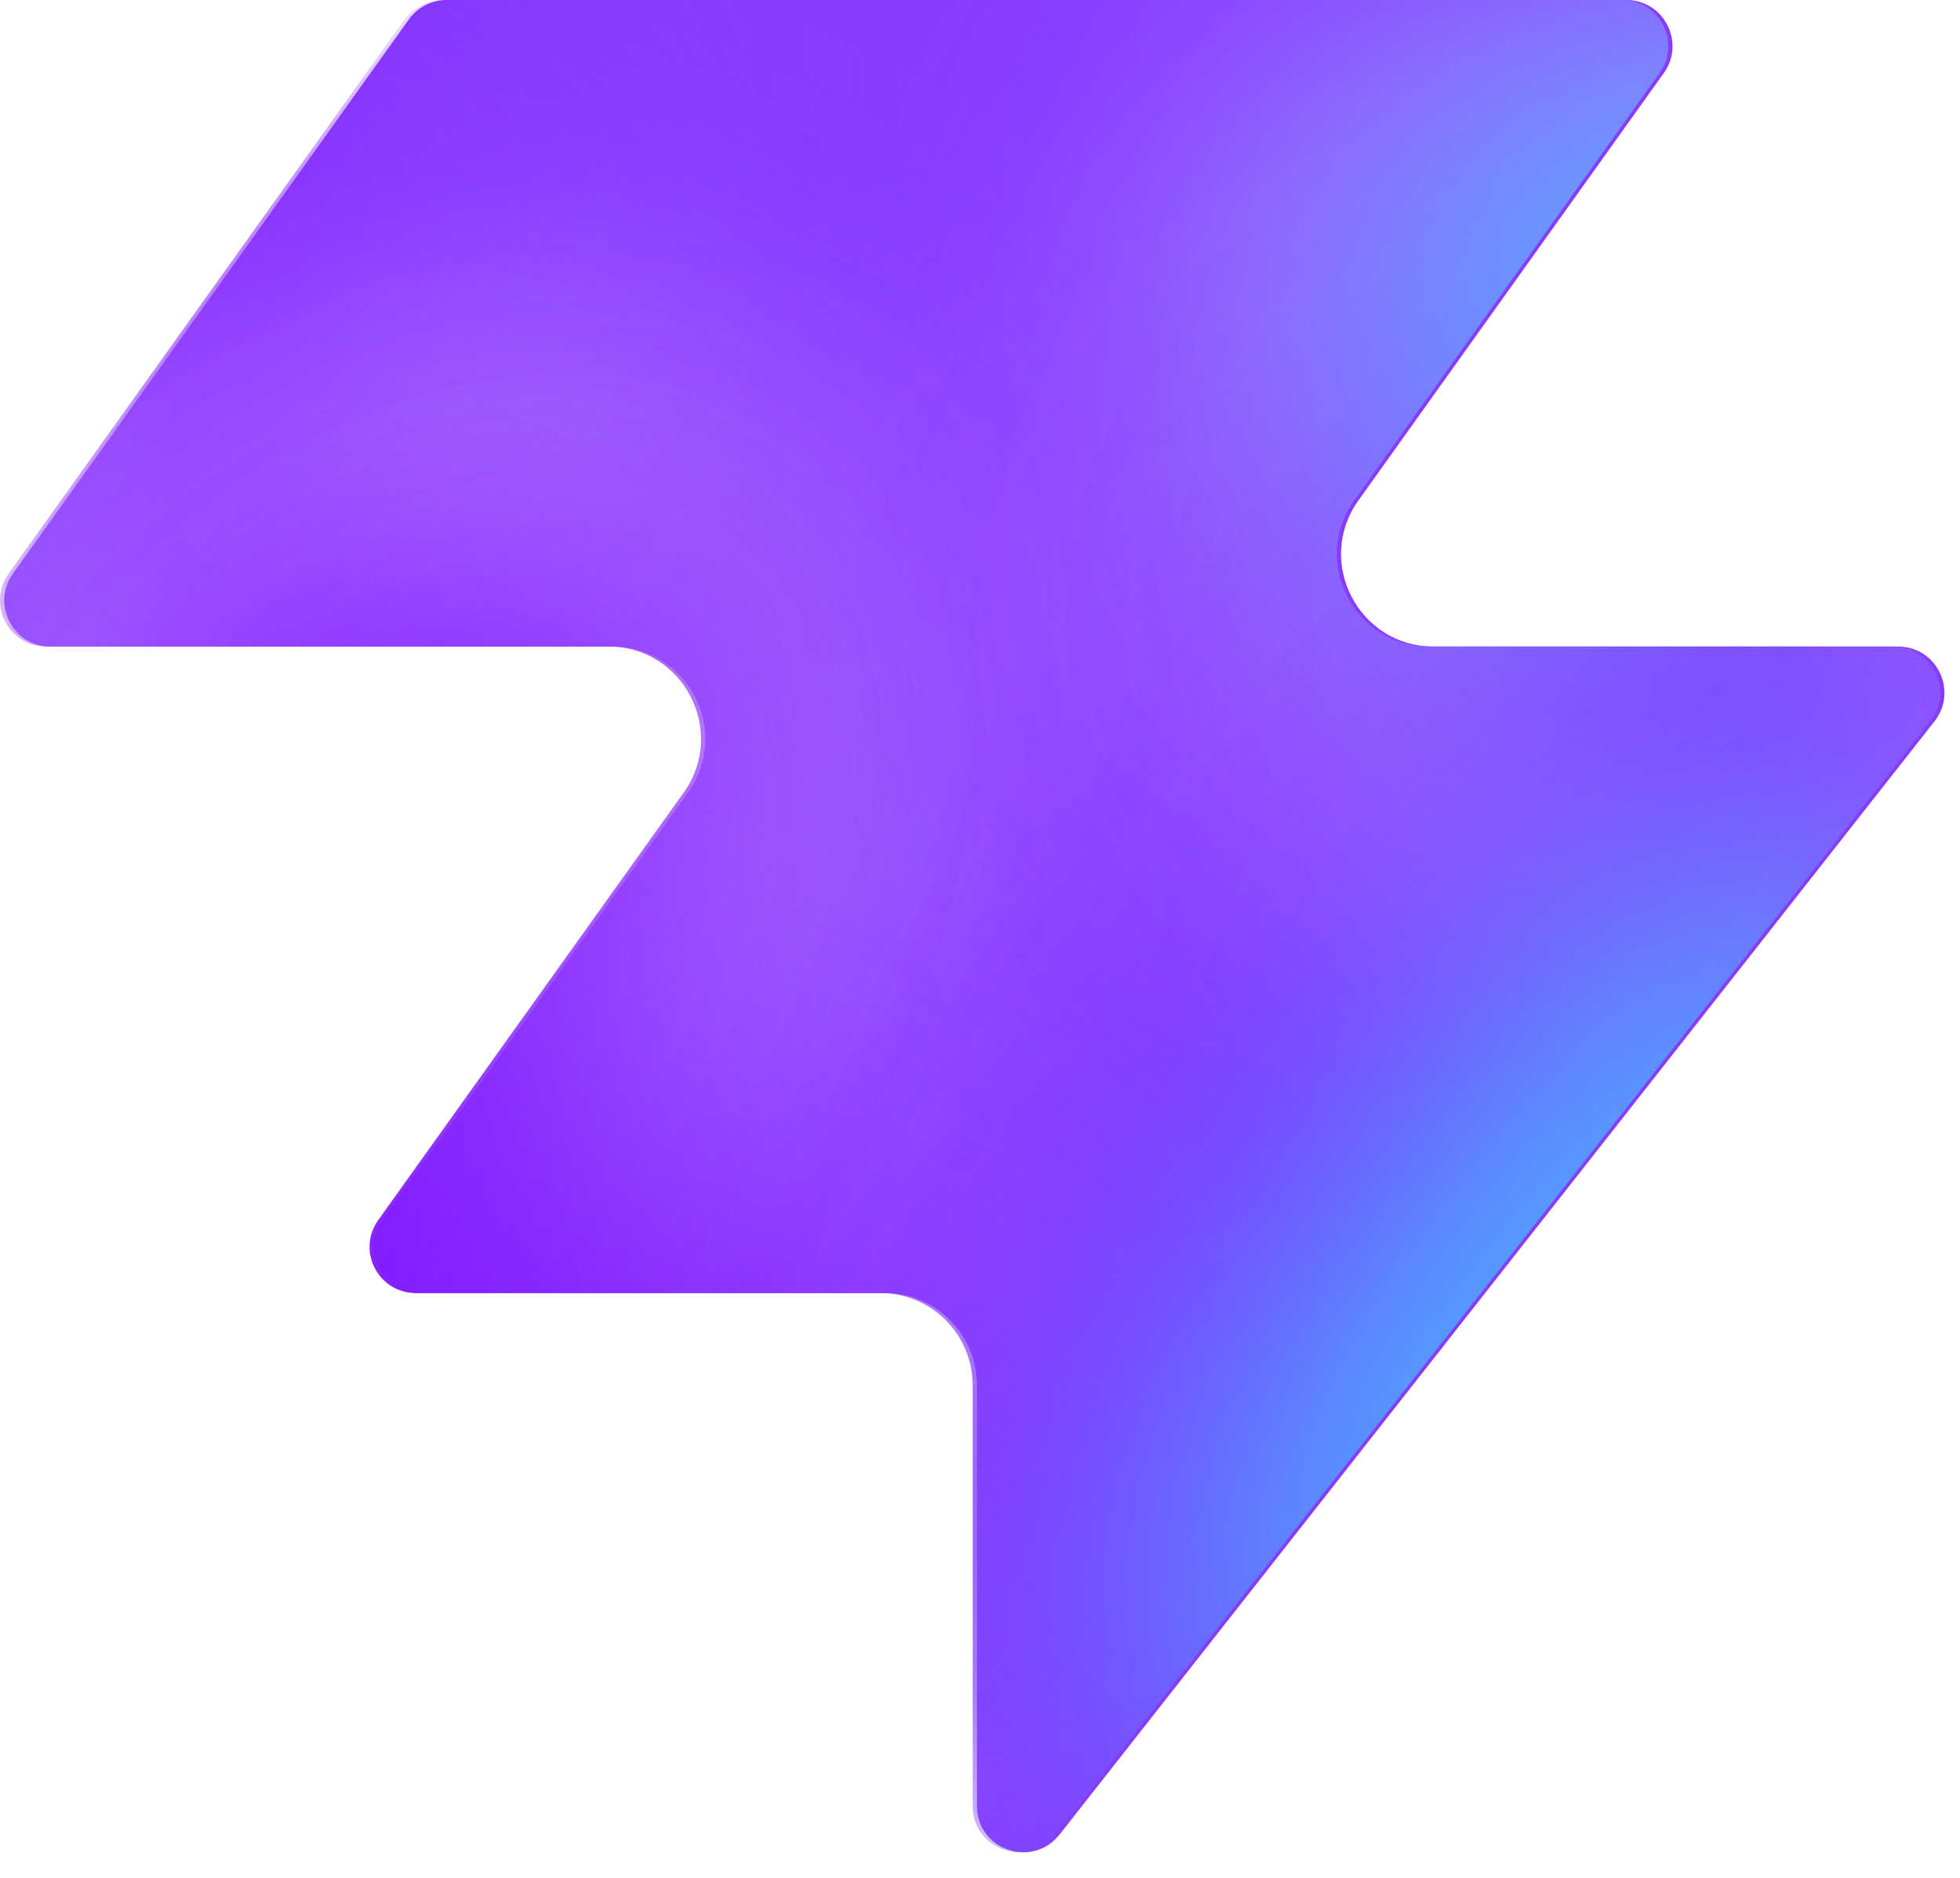
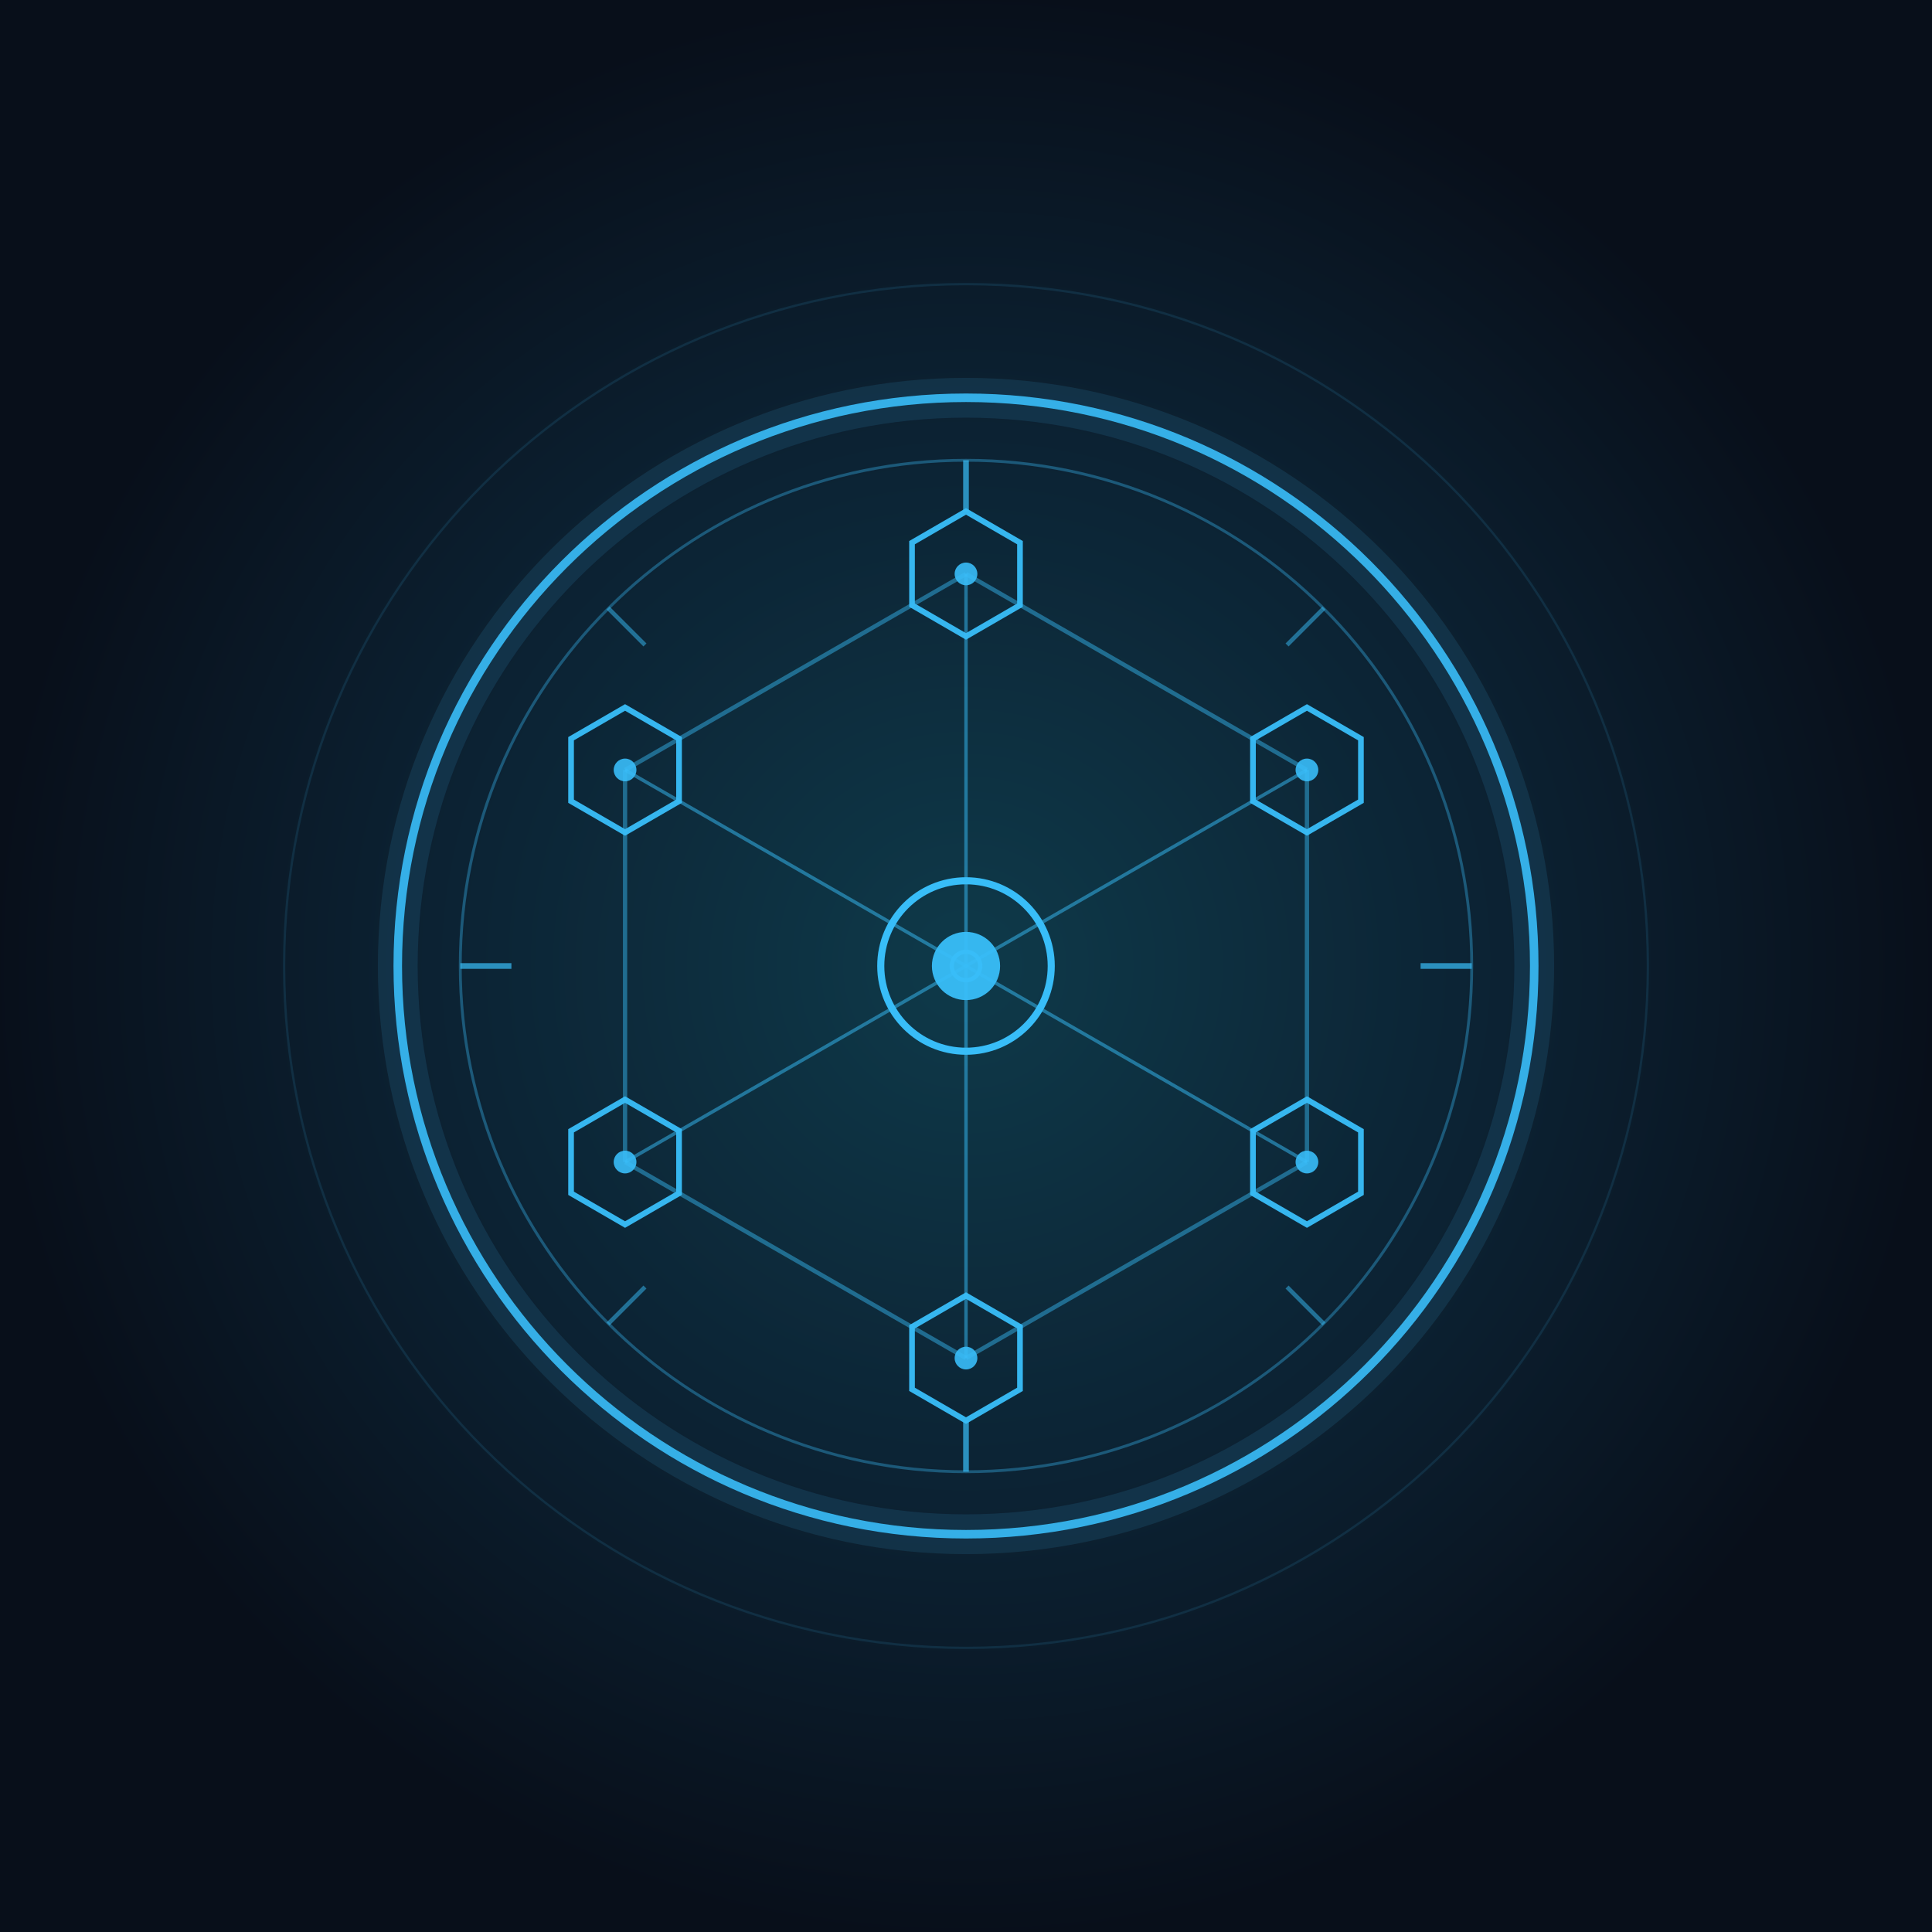
- <svg xmlns="http://www.w3.org/2000/svg" width="48" height="46" fill="none" viewBox="0 0 48 46">
-   <path fill="#863bff" d="M25.946 44.938c-.664.845-2.021.375-2.021-.698V33.937a2.26 2.26 0 0 0-2.262-2.262H10.287c-.92 0-1.456-1.04-.92-1.788l7.48-10.471c1.07-1.497 0-3.578-1.842-3.578H1.237c-.92 0-1.456-1.04-.92-1.788L10.013.474c.214-.297.556-.474.92-.474h28.894c.92 0 1.456 1.04.92 1.788l-7.48 10.471c-1.07 1.498 0 3.579 1.842 3.579h11.377c.943 0 1.473 1.088.89 1.83L25.947 44.94z" style="fill:#863bff;fill:color(display-p3 .525 .23 1);fill-opacity:1" />
-   <mask id="a" width="48" height="46" x="0" y="0" maskUnits="userSpaceOnUse" style="mask-type:alpha">
-     <path fill="#000" d="M25.842 44.938c-.664.844-2.021.375-2.021-.698V33.937a2.26 2.26 0 0 0-2.262-2.262H10.183c-.92 0-1.456-1.04-.92-1.788l7.48-10.471c1.07-1.498 0-3.579-1.842-3.579H1.133c-.92 0-1.456-1.04-.92-1.787L9.91.473c.214-.297.556-.474.92-.474h28.894c.92 0 1.456 1.04.92 1.788l-7.48 10.471c-1.07 1.498 0 3.578 1.842 3.578h11.377c.943 0 1.473 1.088.89 1.832L25.843 44.94z" style="fill:#000;fill-opacity:1" />
-   </mask>
-   <g mask="url(#a)">
-     <g filter="url(#b)">
-       <ellipse cx="5.508" cy="14.704" fill="#ede6ff" rx="5.508" ry="14.704" style="fill:#ede6ff;fill:color(display-p3 .927 .903 1);fill-opacity:1" transform="matrix(.00324 1 1 -.00324 -4.47 31.516)" />
-     </g>
-     <g filter="url(#c)">
-       <ellipse cx="10.399" cy="29.851" fill="#ede6ff" rx="10.399" ry="29.851" style="fill:#ede6ff;fill:color(display-p3 .927 .903 1);fill-opacity:1" transform="matrix(.00324 1 1 -.00324 -39.328 7.883)" />
-     </g>
-     <g filter="url(#d)">
-       <ellipse cx="5.508" cy="30.487" fill="#7e14ff" rx="5.508" ry="30.487" style="fill:#7e14ff;fill:color(display-p3 .492 .077 1);fill-opacity:1" transform="rotate(89.814 -25.913 -14.639)scale(1 -1)" />
-     </g>
-     <g filter="url(#e)">
-       <ellipse cx="5.508" cy="30.599" fill="#7e14ff" rx="5.508" ry="30.599" style="fill:#7e14ff;fill:color(display-p3 .492 .077 1);fill-opacity:1" transform="rotate(89.814 -32.644 -3.334)scale(1 -1)" />
-     </g>
-     <g filter="url(#f)">
-       <ellipse cx="5.508" cy="30.599" fill="#7e14ff" rx="5.508" ry="30.599" style="fill:#7e14ff;fill:color(display-p3 .492 .077 1);fill-opacity:1" transform="matrix(.00324 1 1 -.00324 -34.34 30.47)" />
-     </g>
-     <g filter="url(#g)">
-       <ellipse cx="14.072" cy="22.078" fill="#ede6ff" rx="14.072" ry="22.078" style="fill:#ede6ff;fill:color(display-p3 .927 .903 1);fill-opacity:1" transform="rotate(93.35 24.506 48.493)scale(-1 1)" />
-     </g>
-     <g filter="url(#h)">
-       <ellipse cx="3.47" cy="21.501" fill="#7e14ff" rx="3.47" ry="21.501" style="fill:#7e14ff;fill:color(display-p3 .492 .077 1);fill-opacity:1" transform="rotate(89.009 28.708 47.59)scale(-1 1)" />
-     </g>
-     <g filter="url(#i)">
-       <ellipse cx="3.47" cy="21.501" fill="#7e14ff" rx="3.47" ry="21.501" style="fill:#7e14ff;fill:color(display-p3 .492 .077 1);fill-opacity:1" transform="rotate(89.009 28.708 47.59)scale(-1 1)" />
-     </g>
-     <g filter="url(#j)">
-       <ellipse cx=".387" cy="8.972" fill="#7e14ff" rx="4.407" ry="29.108" style="fill:#7e14ff;fill:color(display-p3 .492 .077 1);fill-opacity:1" transform="rotate(39.51 .387 8.972)" />
-     </g>
-     <g filter="url(#k)">
-       <ellipse cx="47.523" cy="-6.092" fill="#7e14ff" rx="4.407" ry="29.108" style="fill:#7e14ff;fill:color(display-p3 .492 .077 1);fill-opacity:1" transform="rotate(37.892 47.523 -6.092)" />
-     </g>
-     <g filter="url(#l)">
-       <ellipse cx="41.412" cy="6.333" fill="#47bfff" rx="5.971" ry="9.665" style="fill:#47bfff;fill:color(display-p3 .28 .748 1);fill-opacity:1" transform="rotate(37.892 41.412 6.333)" />
-     </g>
-     <g filter="url(#m)">
-       <ellipse cx="-1.879" cy="38.332" fill="#7e14ff" rx="4.407" ry="29.108" style="fill:#7e14ff;fill:color(display-p3 .492 .077 1);fill-opacity:1" transform="rotate(37.892 -1.88 38.332)" />
-     </g>
-     <g filter="url(#n)">
-       <ellipse cx="-1.879" cy="38.332" fill="#7e14ff" rx="4.407" ry="29.108" style="fill:#7e14ff;fill:color(display-p3 .492 .077 1);fill-opacity:1" transform="rotate(37.892 -1.88 38.332)" />
-     </g>
-     <g filter="url(#o)">
-       <ellipse cx="35.651" cy="29.907" fill="#7e14ff" rx="4.407" ry="29.108" style="fill:#7e14ff;fill:color(display-p3 .492 .077 1);fill-opacity:1" transform="rotate(37.892 35.651 29.907)" />
-     </g>
-     <g filter="url(#p)">
-       <ellipse cx="38.418" cy="32.4" fill="#47bfff" rx="5.971" ry="15.297" style="fill:#47bfff;fill:color(display-p3 .28 .748 1);fill-opacity:1" transform="rotate(37.892 38.418 32.4)" />
-     </g>
+ <svg xmlns="http://www.w3.org/2000/svg" width="680" height="680" viewBox="0 0 680 680" fill="none">
+   <defs>
+     <radialGradient id="bgGlow" cx="50%" cy="50%" r="50%">
+       <stop offset="0%" stop-color="#0e3a4a" />
+       <stop offset="55%" stop-color="#0c2233" />
+       <stop offset="100%" stop-color="#080f1a" />
+     </radialGradient>
+   </defs>
+   <rect width="680" height="680" fill="url(#bgGlow)" />
+   <circle cx="340" cy="340" r="240" fill="none" stroke="#38bdf8" stroke-width="0.8" opacity="0.12" />
+   <circle cx="340" cy="340" r="200" fill="none" stroke="#38bdf8" stroke-width="14" opacity="0.12" />
+   <circle cx="340" cy="340" r="200" fill="none" stroke="#38bdf8" stroke-width="3" opacity="0.9" />
+   <circle cx="340" cy="340" r="178" fill="none" stroke="#38bdf8" stroke-width="1" opacity="0.35" />
+   <g transform="translate(340,340)">
+     <line x1="0" y1="-178" x2="0" y2="-160" stroke="#38bdf8" stroke-width="2" opacity="0.7" />
+     <line x1="0" y1="160" x2="0" y2="178" stroke="#38bdf8" stroke-width="2" opacity="0.7" />
+     <line x1="-178" y1="0" x2="-160" y2="0" stroke="#38bdf8" stroke-width="2" opacity="0.7" />
+     <line x1="160" y1="0" x2="178" y2="0" stroke="#38bdf8" stroke-width="2" opacity="0.7" />
+     <line x1="-126" y1="-126" x2="-113" y2="-113" stroke="#38bdf8" stroke-width="1.5" opacity="0.5" />
+     <line x1="113" y1="113" x2="126" y2="126" stroke="#38bdf8" stroke-width="1.5" opacity="0.5" />
+     <line x1="126" y1="-126" x2="113" y2="-113" stroke="#38bdf8" stroke-width="1.5" opacity="0.5" />
+     <line x1="-113" y1="113" x2="-126" y2="126" stroke="#38bdf8" stroke-width="1.5" opacity="0.5" />
  </g>
-   <defs>
-     <filter id="b" width="60.045" height="41.654" x="-19.77" y="16.149" color-interpolation-filters="sRGB" filterUnits="userSpaceOnUse">
-       <feFlood flood-opacity="0" result="BackgroundImageFix" />
-       <feBlend in="SourceGraphic" in2="BackgroundImageFix" result="shape" />
-       <feGaussianBlur result="effect1_foregroundBlur_2002_17158" stdDeviation="7.659" />
-     </filter>
-     <filter id="c" width="90.34" height="51.437" x="-54.613" y="-7.533" color-interpolation-filters="sRGB" filterUnits="userSpaceOnUse">
-       <feFlood flood-opacity="0" result="BackgroundImageFix" />
-       <feBlend in="SourceGraphic" in2="BackgroundImageFix" result="shape" />
-       <feGaussianBlur result="effect1_foregroundBlur_2002_17158" stdDeviation="7.659" />
-     </filter>
-     <filter id="d" width="79.355" height="29.4" x="-49.64" y="2.03" color-interpolation-filters="sRGB" filterUnits="userSpaceOnUse">
-       <feFlood flood-opacity="0" result="BackgroundImageFix" />
-       <feBlend in="SourceGraphic" in2="BackgroundImageFix" result="shape" />
-       <feGaussianBlur result="effect1_foregroundBlur_2002_17158" stdDeviation="4.596" />
-     </filter>
-     <filter id="e" width="79.579" height="29.4" x="-45.045" y="20.029" color-interpolation-filters="sRGB" filterUnits="userSpaceOnUse">
-       <feFlood flood-opacity="0" result="BackgroundImageFix" />
-       <feBlend in="SourceGraphic" in2="BackgroundImageFix" result="shape" />
-       <feGaussianBlur result="effect1_foregroundBlur_2002_17158" stdDeviation="4.596" />
-     </filter>
-     <filter id="f" width="79.579" height="29.4" x="-43.513" y="21.178" color-interpolation-filters="sRGB" filterUnits="userSpaceOnUse">
-       <feFlood flood-opacity="0" result="BackgroundImageFix" />
-       <feBlend in="SourceGraphic" in2="BackgroundImageFix" result="shape" />
-       <feGaussianBlur result="effect1_foregroundBlur_2002_17158" stdDeviation="4.596" />
-     </filter>
-     <filter id="g" width="74.749" height="58.852" x="15.756" y="-17.901" color-interpolation-filters="sRGB" filterUnits="userSpaceOnUse">
-       <feFlood flood-opacity="0" result="BackgroundImageFix" />
-       <feBlend in="SourceGraphic" in2="BackgroundImageFix" result="shape" />
-       <feGaussianBlur result="effect1_foregroundBlur_2002_17158" stdDeviation="7.659" />
-     </filter>
-     <filter id="h" width="61.377" height="25.362" x="23.548" y="2.284" color-interpolation-filters="sRGB" filterUnits="userSpaceOnUse">
-       <feFlood flood-opacity="0" result="BackgroundImageFix" />
-       <feBlend in="SourceGraphic" in2="BackgroundImageFix" result="shape" />
-       <feGaussianBlur result="effect1_foregroundBlur_2002_17158" stdDeviation="4.596" />
-     </filter>
-     <filter id="i" width="61.377" height="25.362" x="23.548" y="2.284" color-interpolation-filters="sRGB" filterUnits="userSpaceOnUse">
-       <feFlood flood-opacity="0" result="BackgroundImageFix" />
-       <feBlend in="SourceGraphic" in2="BackgroundImageFix" result="shape" />
-       <feGaussianBlur result="effect1_foregroundBlur_2002_17158" stdDeviation="4.596" />
-     </filter>
-     <filter id="j" width="56.045" height="63.649" x="-27.636" y="-22.853" color-interpolation-filters="sRGB" filterUnits="userSpaceOnUse">
-       <feFlood flood-opacity="0" result="BackgroundImageFix" />
-       <feBlend in="SourceGraphic" in2="BackgroundImageFix" result="shape" />
-       <feGaussianBlur result="effect1_foregroundBlur_2002_17158" stdDeviation="4.596" />
-     </filter>
-     <filter id="k" width="54.814" height="64.646" x="20.116" y="-38.415" color-interpolation-filters="sRGB" filterUnits="userSpaceOnUse">
-       <feFlood flood-opacity="0" result="BackgroundImageFix" />
-       <feBlend in="SourceGraphic" in2="BackgroundImageFix" result="shape" />
-       <feGaussianBlur result="effect1_foregroundBlur_2002_17158" stdDeviation="4.596" />
-     </filter>
-     <filter id="l" width="33.541" height="35.313" x="24.641" y="-11.323" color-interpolation-filters="sRGB" filterUnits="userSpaceOnUse">
-       <feFlood flood-opacity="0" result="BackgroundImageFix" />
-       <feBlend in="SourceGraphic" in2="BackgroundImageFix" result="shape" />
-       <feGaussianBlur result="effect1_foregroundBlur_2002_17158" stdDeviation="4.596" />
-     </filter>
-     <filter id="m" width="54.814" height="64.646" x="-29.286" y="6.009" color-interpolation-filters="sRGB" filterUnits="userSpaceOnUse">
-       <feFlood flood-opacity="0" result="BackgroundImageFix" />
-       <feBlend in="SourceGraphic" in2="BackgroundImageFix" result="shape" />
-       <feGaussianBlur result="effect1_foregroundBlur_2002_17158" stdDeviation="4.596" />
-     </filter>
-     <filter id="n" width="54.814" height="64.646" x="-29.286" y="6.009" color-interpolation-filters="sRGB" filterUnits="userSpaceOnUse">
-       <feFlood flood-opacity="0" result="BackgroundImageFix" />
-       <feBlend in="SourceGraphic" in2="BackgroundImageFix" result="shape" />
-       <feGaussianBlur result="effect1_foregroundBlur_2002_17158" stdDeviation="4.596" />
-     </filter>
-     <filter id="o" width="54.814" height="64.646" x="8.244" y="-2.416" color-interpolation-filters="sRGB" filterUnits="userSpaceOnUse">
-       <feFlood flood-opacity="0" result="BackgroundImageFix" />
-       <feBlend in="SourceGraphic" in2="BackgroundImageFix" result="shape" />
-       <feGaussianBlur result="effect1_foregroundBlur_2002_17158" stdDeviation="4.596" />
-     </filter>
-     <filter id="p" width="39.409" height="43.623" x="18.713" y="10.588" color-interpolation-filters="sRGB" filterUnits="userSpaceOnUse">
-       <feFlood flood-opacity="0" result="BackgroundImageFix" />
-       <feBlend in="SourceGraphic" in2="BackgroundImageFix" result="shape" />
-       <feGaussianBlur result="effect1_foregroundBlur_2002_17158" stdDeviation="4.596" />
-     </filter>
-   </defs>
+   <line x1="340" y1="202" x2="460" y2="271" stroke="#38bdf8" stroke-width="1.5" opacity="0.45" />
+   <line x1="460" y1="271" x2="460" y2="409" stroke="#38bdf8" stroke-width="1.5" opacity="0.45" />
+   <line x1="460" y1="409" x2="340" y2="478" stroke="#38bdf8" stroke-width="1.5" opacity="0.45" />
+   <line x1="340" y1="478" x2="220" y2="409" stroke="#38bdf8" stroke-width="1.5" opacity="0.45" />
+   <line x1="220" y1="409" x2="220" y2="271" stroke="#38bdf8" stroke-width="1.5" opacity="0.45" />
+   <line x1="220" y1="271" x2="340" y2="202" stroke="#38bdf8" stroke-width="1.5" opacity="0.45" />
+   <line x1="340" y1="340" x2="340" y2="202" stroke="#38bdf8" stroke-width="1.2" opacity="0.5" />
+   <line x1="340" y1="340" x2="460" y2="271" stroke="#38bdf8" stroke-width="1.2" opacity="0.5" />
+   <line x1="340" y1="340" x2="460" y2="409" stroke="#38bdf8" stroke-width="1.2" opacity="0.5" />
+   <line x1="340" y1="340" x2="340" y2="478" stroke="#38bdf8" stroke-width="1.2" opacity="0.5" />
+   <line x1="340" y1="340" x2="220" y2="409" stroke="#38bdf8" stroke-width="1.2" opacity="0.5" />
+   <line x1="340" y1="340" x2="220" y2="271" stroke="#38bdf8" stroke-width="1.2" opacity="0.5" />
+   <polygon points="340,180 359,191 359,213 340,224 321,213 321,191" fill="transparent" stroke="#38bdf8" stroke-width="2" opacity="0.95" />
+   <polygon points="460,249 479,260 479,282 460,293 441,282 441,260" fill="transparent" stroke="#38bdf8" stroke-width="2" opacity="0.95" />
+   <polygon points="460,387 479,398 479,420 460,431 441,420 441,398" fill="transparent" stroke="#38bdf8" stroke-width="2" opacity="0.95" />
+   <polygon points="340,456 359,467 359,489 340,500 321,489 321,467" fill="transparent" stroke="#38bdf8" stroke-width="2" opacity="0.95" />
+   <polygon points="220,387 239,398 239,420 220,431 201,420 201,398" fill="transparent" stroke="#38bdf8" stroke-width="2" opacity="0.95" />
+   <polygon points="220,249 239,260 239,282 220,293 201,282 201,260" fill="transparent" stroke="#38bdf8" stroke-width="2" opacity="0.95" />
+   <circle cx="340" cy="202" r="4" fill="#38bdf8" opacity="0.9" />
+   <circle cx="460" cy="271" r="4" fill="#38bdf8" opacity="0.9" />
+   <circle cx="460" cy="409" r="4" fill="#38bdf8" opacity="0.9" />
+   <circle cx="340" cy="478" r="4" fill="#38bdf8" opacity="0.9" />
+   <circle cx="220" cy="409" r="4" fill="#38bdf8" opacity="0.9" />
+   <circle cx="220" cy="271" r="4" fill="#38bdf8" opacity="0.9" />
+   <circle cx="340" cy="340" r="30" fill="transparent" stroke="#38bdf8" stroke-width="2.5" />
+   <circle cx="340" cy="340" r="12" fill="#38bdf8" opacity="0.95" />
+   <circle cx="340" cy="340" r="5" fill="transparent" stroke="#38bdf8" stroke-width="1.5" />
</svg>
